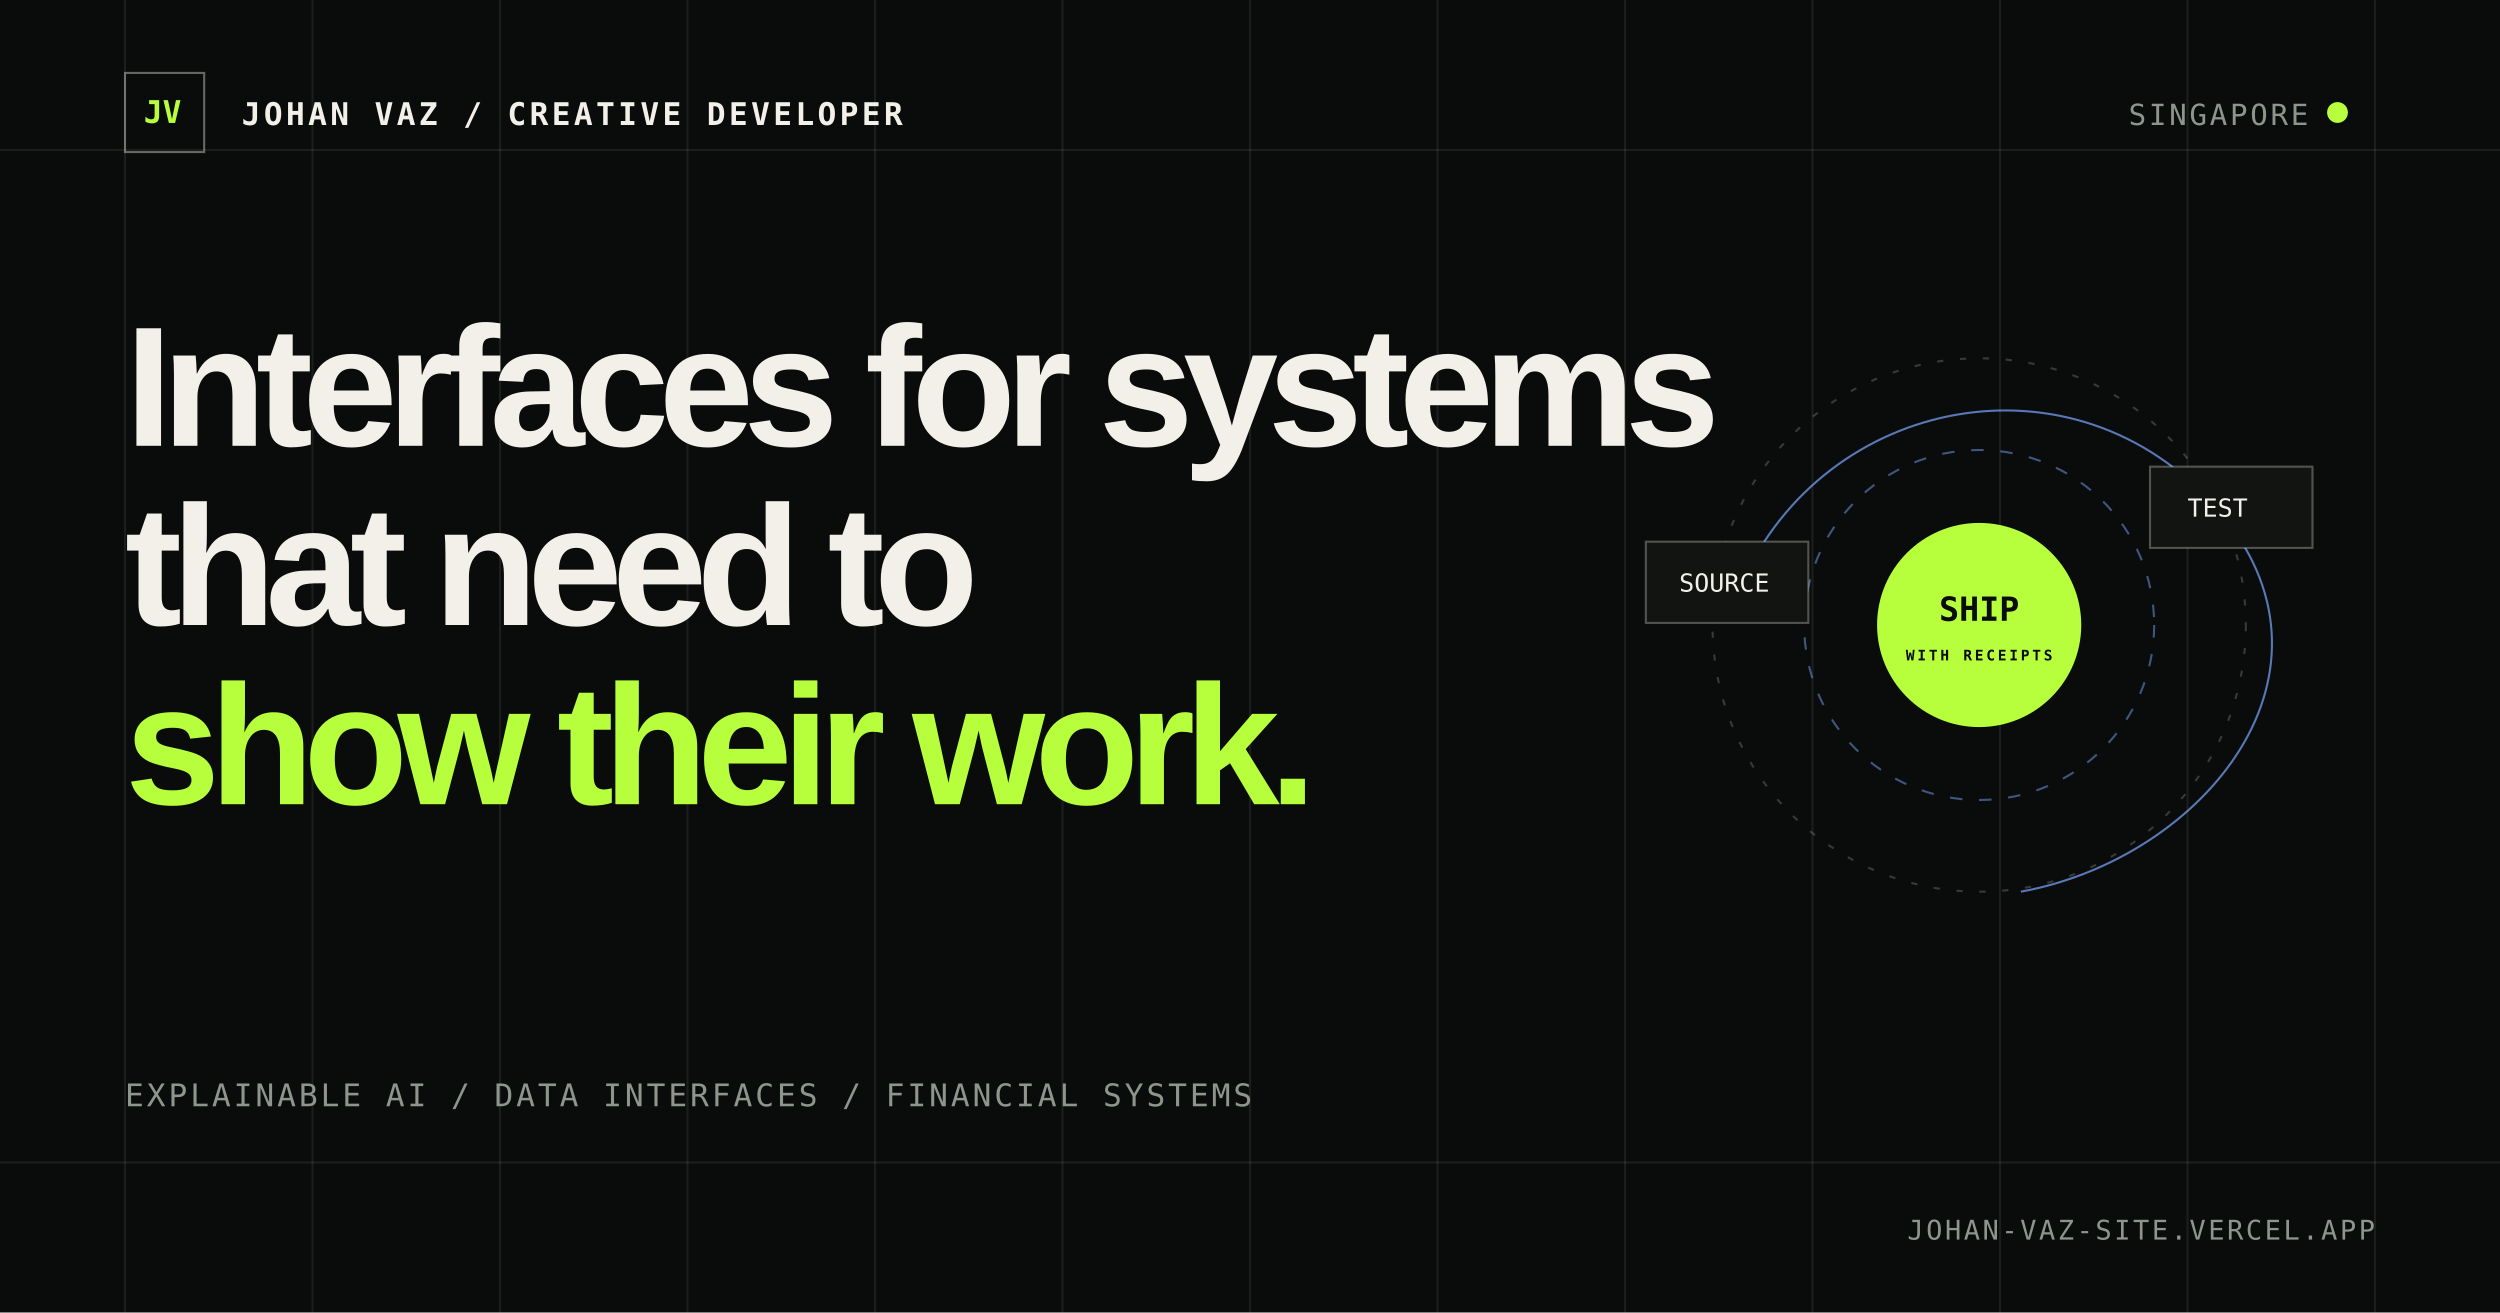
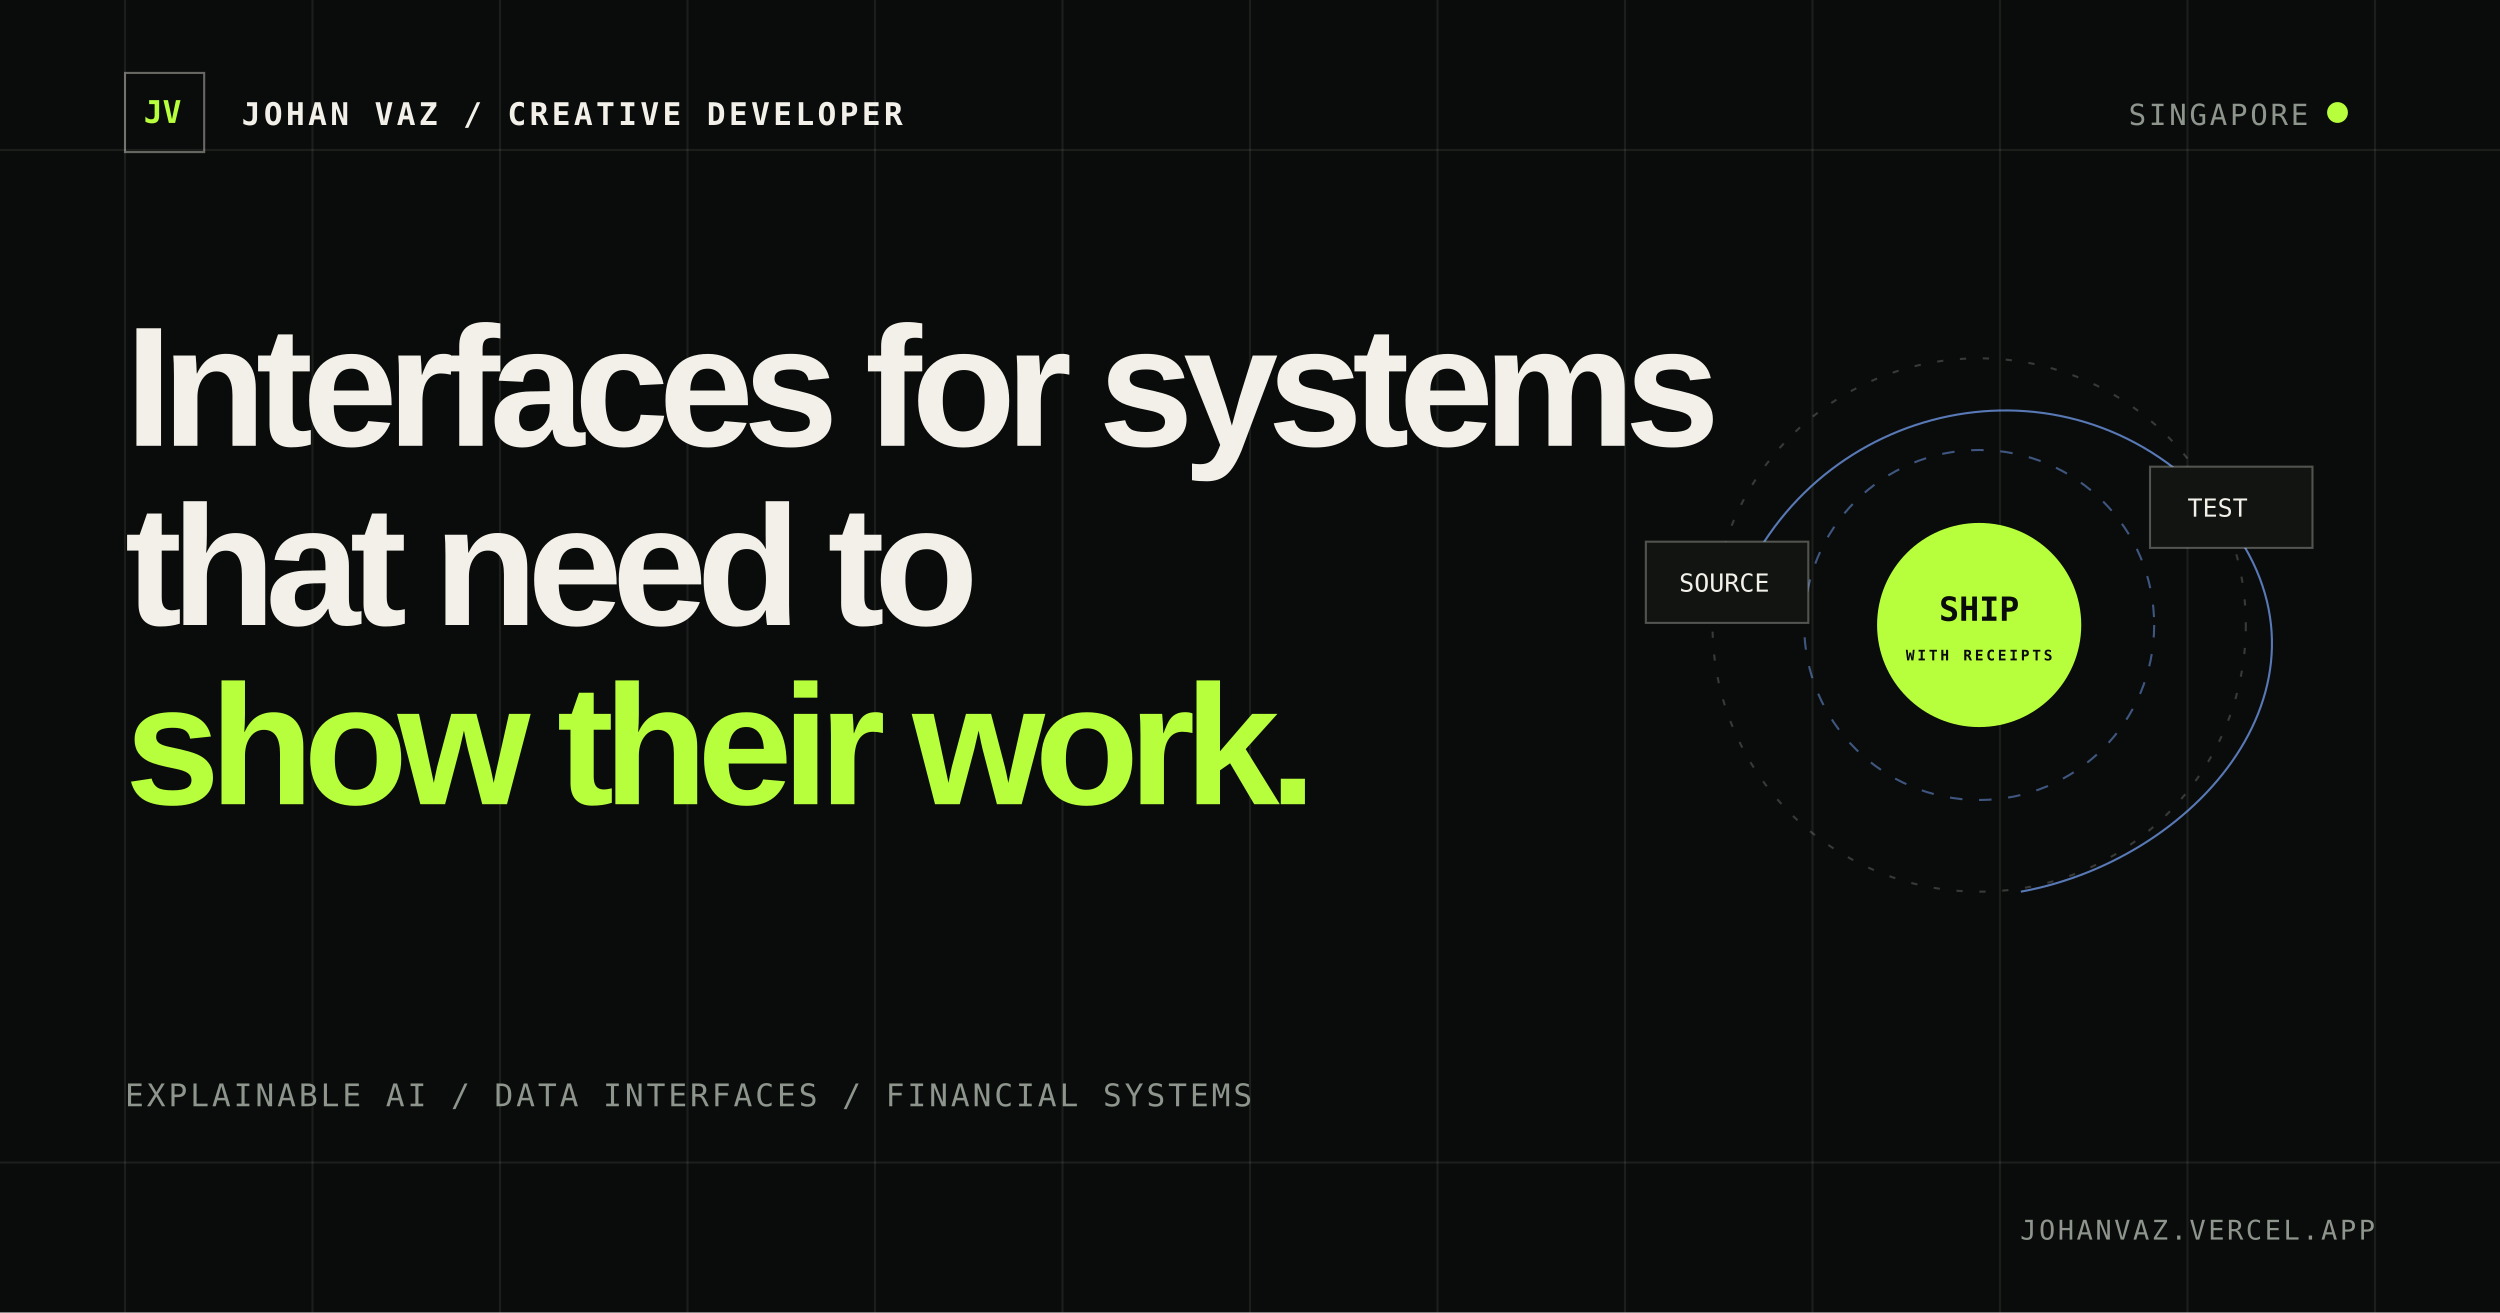
<svg xmlns="http://www.w3.org/2000/svg" width="1200" height="630" viewBox="0 0 1200 630">
  <rect width="1200" height="630" fill="#0a0c0b" />
  <g stroke="#f2f0e8" stroke-opacity=".08">
    <path d="M60 0v630M150 0v630M240 0v630M330 0v630M420 0v630M510 0v630M600 0v630M690 0v630M780 0v630M870 0v630M960 0v630M1050 0v630M1140 0v630" />
    <path d="M0 72h1200M0 558h1200" />
  </g>
  <rect x="60" y="35" width="38" height="38" fill="none" stroke="#f2f0e8" stroke-opacity=".4" />
  <text x="69" y="59" fill="#b7ff3c" font-family="Menlo,monospace" font-size="15" font-weight="700">JV</text>
  <text x="116" y="60" fill="#f2f0e8" font-family="Menlo,monospace" font-size="15" font-weight="700" letter-spacing="1.6">JOHAN VAZ / CREATIVE DEVELOPER</text>
  <circle cx="1122" cy="54" r="5" fill="#b7ff3c" />
  <text x="1108" y="60" text-anchor="end" fill="#8e958d" font-family="Menlo,monospace" font-size="14" letter-spacing="1.3">SINGAPORE</text>
  <text x="60" y="214" fill="#f2f0e8" font-family="Arial,Helvetica,sans-serif" font-size="82" font-weight="600" letter-spacing="-5">Interfaces for systems</text>
  <text x="60" y="300" fill="#f2f0e8" font-family="Arial,Helvetica,sans-serif" font-size="82" font-weight="600" letter-spacing="-5">that need to</text>
  <text x="60" y="386" fill="#b7ff3c" font-family="Arial,Helvetica,sans-serif" font-size="82" font-weight="600" letter-spacing="-5">show their work.</text>
  <g transform="translate(802 152)">
    <circle cx="148" cy="148" r="128" fill="none" stroke="#f2f0e8" stroke-opacity=".2" stroke-dasharray="3 8" />
    <circle cx="148" cy="148" r="84" fill="none" stroke="#7aa7ff" stroke-opacity=".48" stroke-dasharray="6 8" />
    <path d="M34 128C74 38 194 14 262 92S256 260 168 276" fill="none" stroke="#7aa7ff" stroke-opacity=".7" />
    <circle cx="148" cy="148" r="49" fill="#b7ff3c" />
    <text x="148" y="146" text-anchor="middle" fill="#0a0c0b" font-family="Menlo,monospace" font-size="16" font-weight="700">SHIP</text>
    <text x="148" y="165" text-anchor="middle" fill="#0a0c0b" font-family="Menlo,monospace" font-size="7" font-weight="700" letter-spacing="1.3">WITH RECEIPTS</text>
    <circle cx="34" cy="128" r="5" fill="#b7ff3c" />
    <circle cx="262" cy="92" r="5" fill="#b7ff3c" />
    <rect x="-12" y="108" width="78" height="39" fill="#111411" stroke="#f2f0e8" stroke-opacity=".3" />
    <text x="4" y="132" fill="#f2f0e8" font-family="Menlo,monospace" font-size="12">SOURCE</text>
    <rect x="230" y="72" width="78" height="39" fill="#111411" stroke="#f2f0e8" stroke-opacity=".3" />
    <text x="248" y="96" fill="#f2f0e8" font-family="Menlo,monospace" font-size="12">TEST</text>
  </g>
  <text x="60" y="531" fill="#8e958d" font-family="Menlo,monospace" font-size="15" letter-spacing="1.4">EXPLAINABLE AI  /  DATA INTERFACES  /  FINANCIAL SYSTEMS</text>
-   <text x="1140" y="595" text-anchor="end" fill="#8e958d" font-family="Menlo,monospace" font-size="13" letter-spacing="1.2">JOHAN-VAZ-SITE.VERCEL.APP</text>
+   <text x="1140" y="595" text-anchor="end" fill="#8e958d" font-family="Menlo,monospace" font-size="13" letter-spacing="1.2">JOHANVAZ.VERCEL.APP</text>
</svg>
